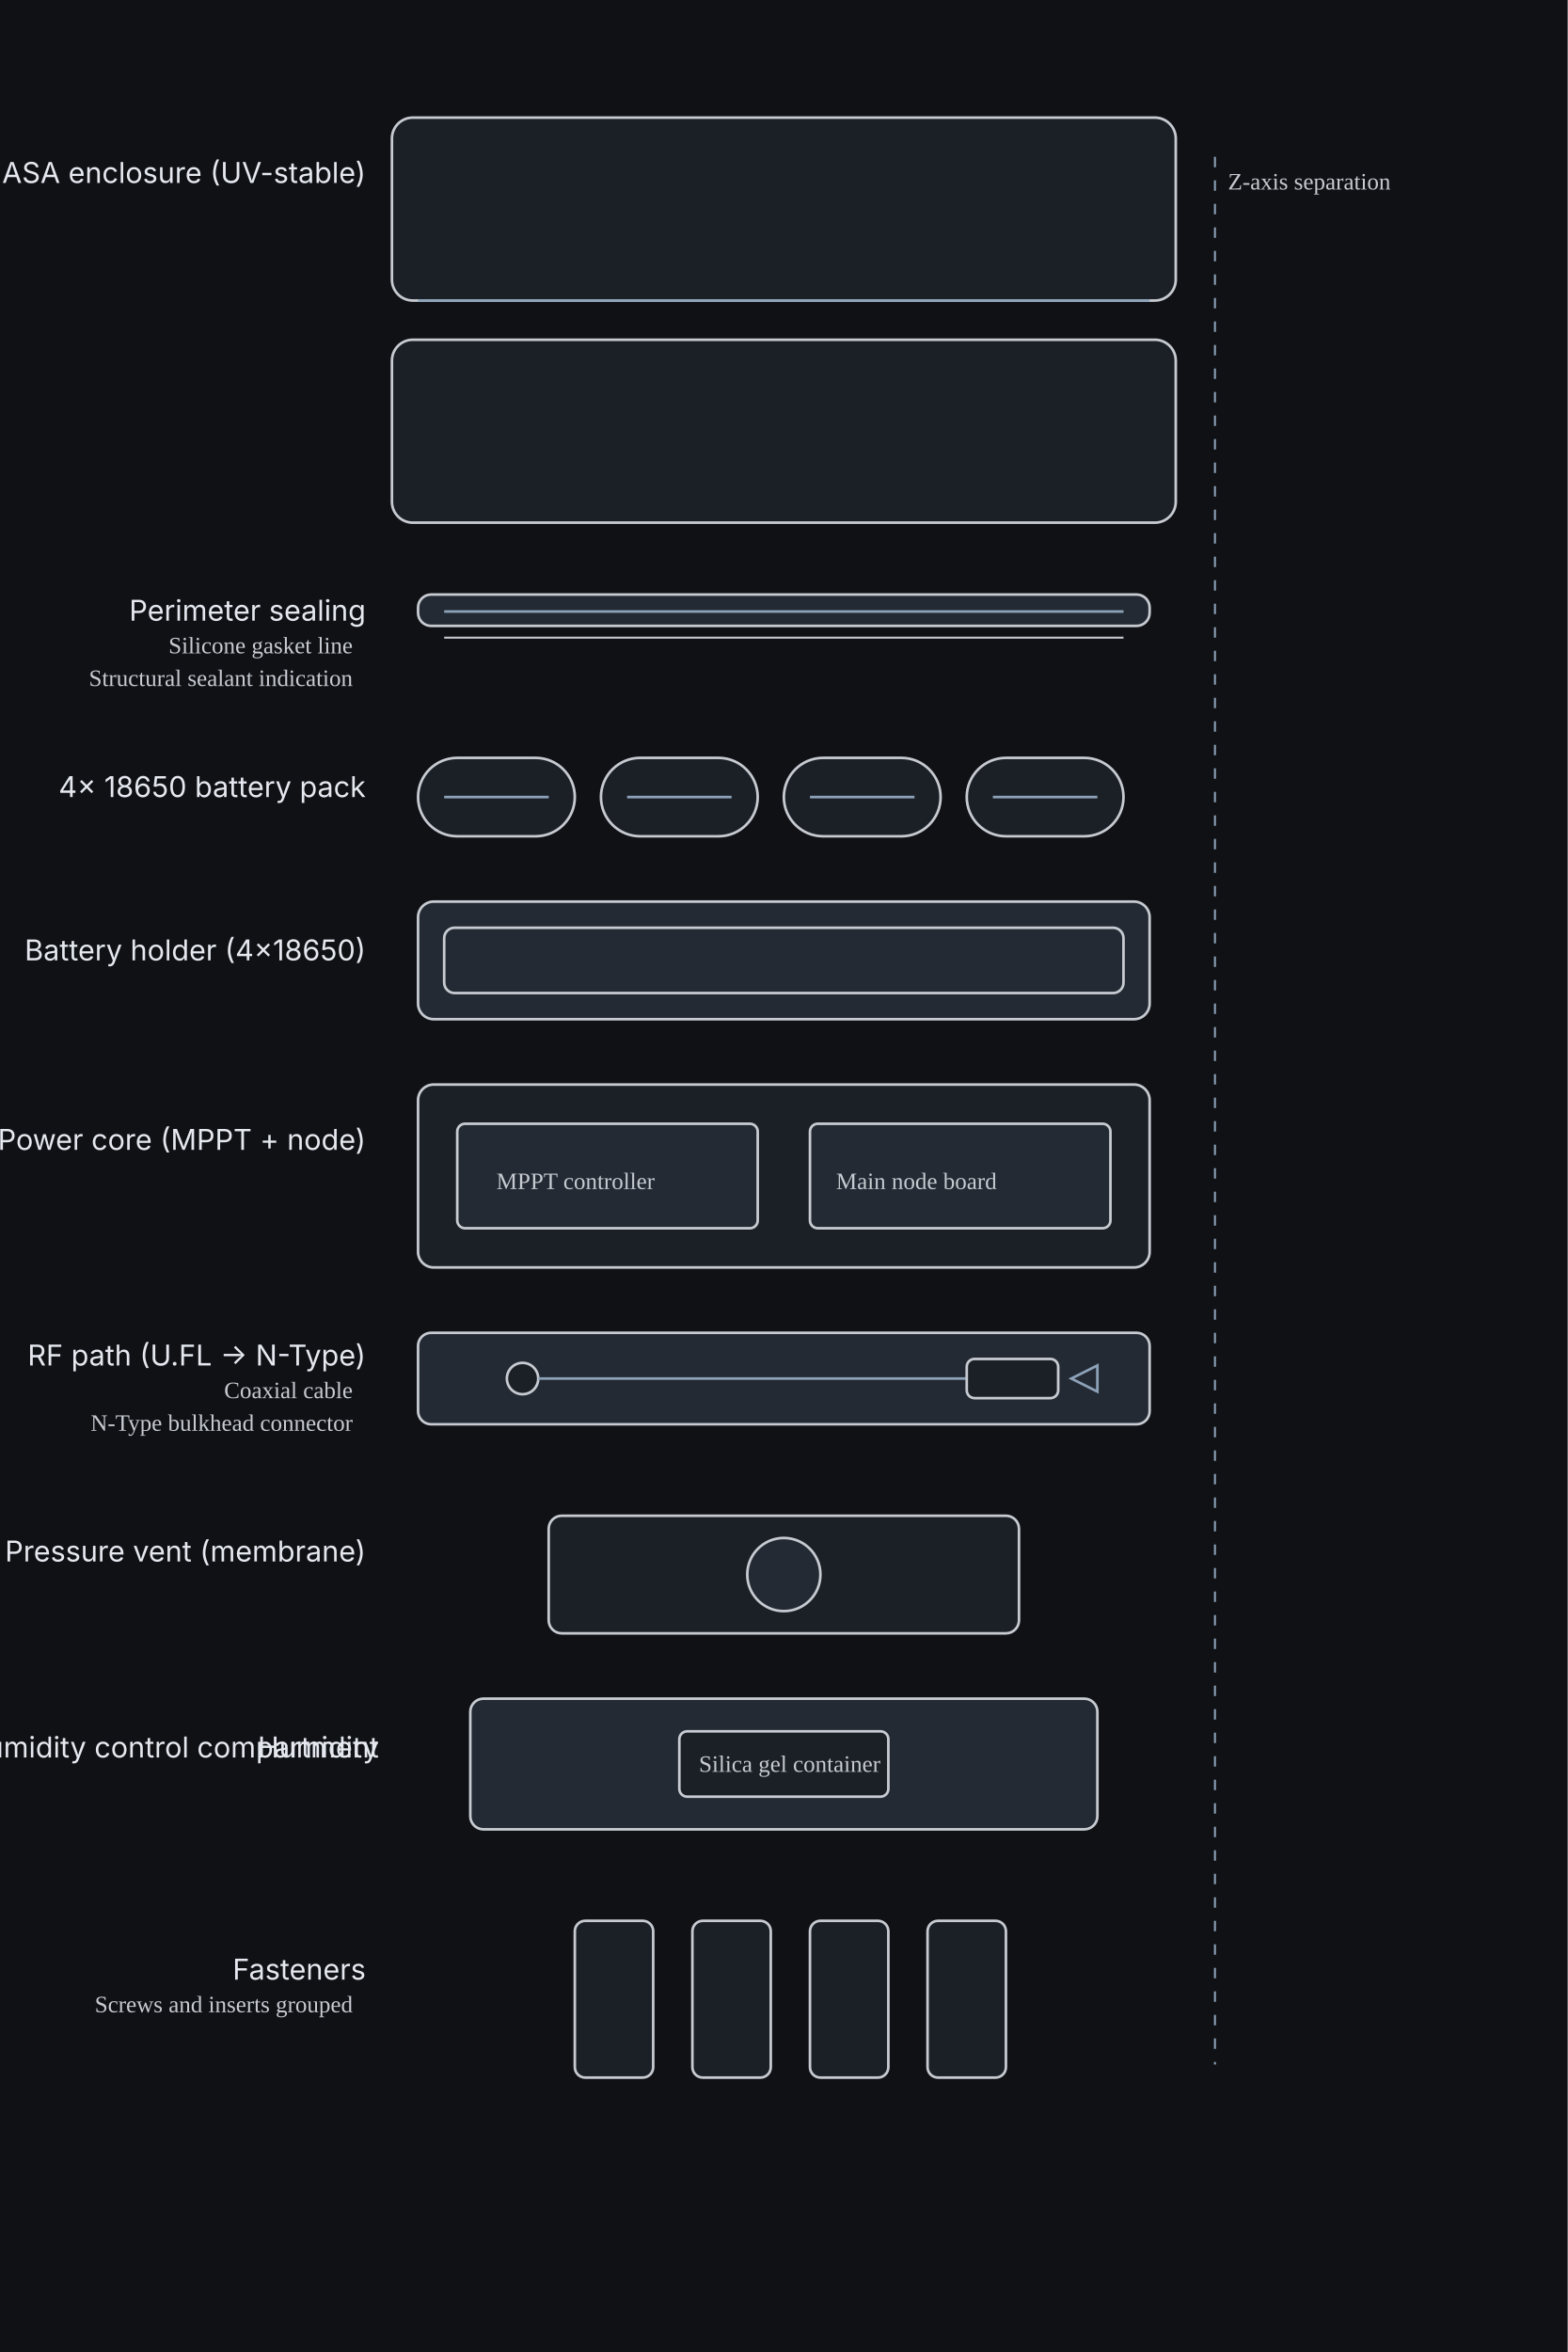
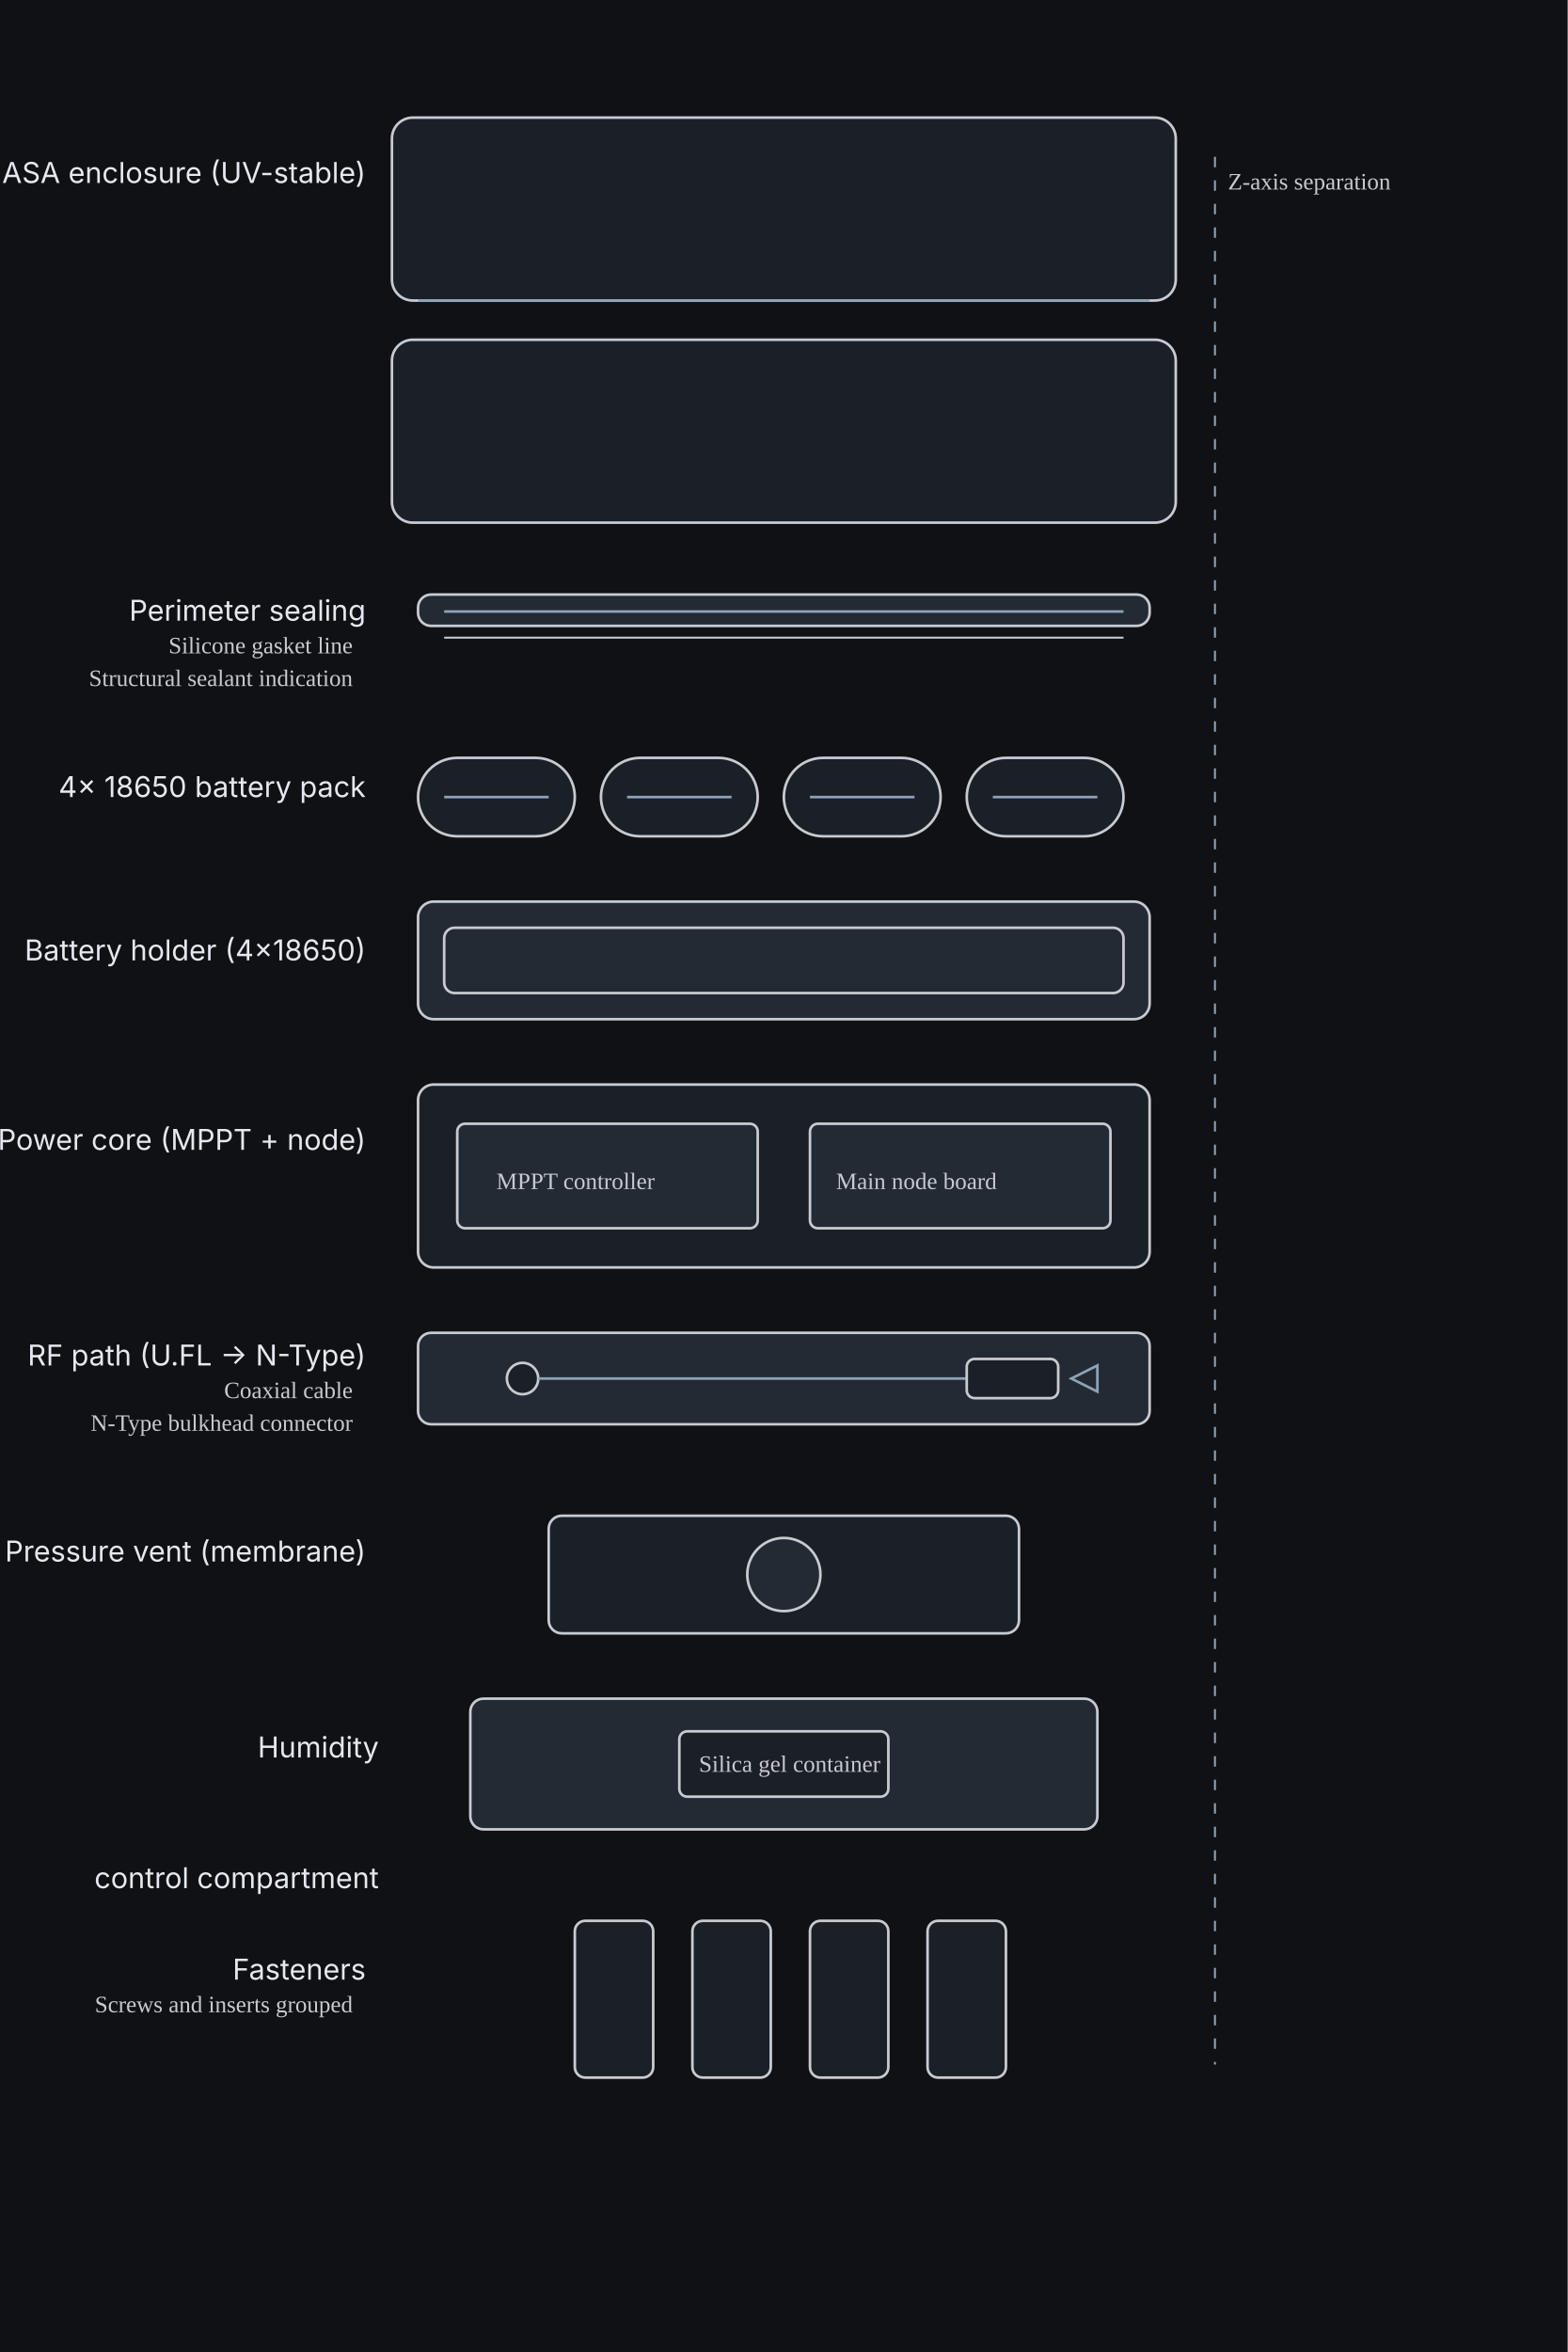
<svg xmlns="http://www.w3.org/2000/svg" width="1200" height="1800" viewBox="0 0 1200 1800">
  <defs>
    <style>
      .bg { fill: #0f1115; }
      .line { stroke: #c7cbd1; stroke-width: 2; fill: none; }
      .shape { fill: #1b2027; stroke: #c7cbd1; stroke-width: 2; }
      .shape-light { fill: #232a33; stroke: #c7cbd1; stroke-width: 2; }
      .accent { stroke: #8da2b8; stroke-width: 2; fill: none; }
      .label { fill: #e5e9ef; font-family: "Inter", "Segoe UI", Arial, sans-serif; font-size: 22px; }
      .small { font-size: 18px; fill: #c7cbd1; }
      .thin { stroke-width: 1.5; }
    </style>
  </defs>
  <rect class="bg" x="0" y="0" width="1200" height="1800" />
  <rect class="shape" x="300" y="90" width="600" height="140" rx="16" />
  <rect class="shape" x="300" y="260" width="600" height="140" rx="16" />
  <line class="accent" x1="320" y1="230" x2="880" y2="230" />
  <text class="label" text-anchor="end" x="280" y="140">ASA enclosure (UV-stable)</text>
  <rect class="shape-light" x="320" y="455" width="560" height="24" rx="10" />
  <line class="accent" x1="340" y1="468" x2="860" y2="468" />
  <path class="line thin" d="M340 488 L860 488" />
  <text class="label" text-anchor="end" x="280" y="475">Perimeter sealing</text>
  <text class="small" text-anchor="end" x="270" y="500">Silicone gasket line</text>
  <text class="small" text-anchor="end" x="270" y="525">Structural sealant indication</text>
  <g transform="translate(320,580)">
    <rect class="shape" x="0" y="0" width="120" height="60" rx="30" />
    <rect class="shape" x="140" y="0" width="120" height="60" rx="30" />
    <rect class="shape" x="280" y="0" width="120" height="60" rx="30" />
    <rect class="shape" x="420" y="0" width="120" height="60" rx="30" />
    <line class="accent" x1="20" y1="30" x2="100" y2="30" />
    <line class="accent" x1="160" y1="30" x2="240" y2="30" />
    <line class="accent" x1="300" y1="30" x2="380" y2="30" />
    <line class="accent" x1="440" y1="30" x2="520" y2="30" />
  </g>
  <text class="label" text-anchor="end" x="280" y="610">4× 18650 battery pack</text>
  <rect class="shape-light" x="320" y="690" width="560" height="90" rx="12" />
  <rect class="line" x="340" y="710" width="520" height="50" rx="8" />
  <text class="label" text-anchor="end" x="280" y="735">Battery holder (4×18650)</text>
  <rect class="shape" x="320" y="830" width="560" height="140" rx="12" />
  <rect class="shape-light" x="350" y="860" width="230" height="80" rx="6" />
  <rect class="shape-light" x="620" y="860" width="230" height="80" rx="6" />
  <text class="small" x="380" y="910">MPPT controller</text>
  <text class="small" x="640" y="910">Main node board</text>
  <text class="label" text-anchor="end" x="280" y="880">Power core (MPPT + node)</text>
  <g transform="translate(320,1020)">
    <rect class="shape-light" x="0" y="0" width="560" height="70" rx="10" />
    <circle class="shape" cx="80" cy="35" r="12" />
    <line class="accent" x1="92" y1="35" x2="420" y2="35" />
    <rect class="shape" x="420" y="20" width="70" height="30" rx="6" />
    <polygon class="accent" points="500,35 520,25 520,45" />
  </g>
  <text class="label" text-anchor="end" x="280" y="1045">RF path (U.FL → N-Type)</text>
  <text class="small" text-anchor="end" x="270" y="1070">Coaxial cable</text>
  <text class="small" text-anchor="end" x="270" y="1095">N-Type bulkhead connector</text>
  <rect class="shape" x="420" y="1160" width="360" height="90" rx="10" />
  <circle class="shape-light" cx="600" cy="1205" r="28" />
  <text class="label" text-anchor="end" x="280" y="1195">Pressure vent (membrane)</text>
  <rect class="shape-light" x="360" y="1300" width="480" height="100" rx="10" />
  <rect class="shape" x="520" y="1325" width="160" height="50" rx="6" />
  <text class="small" x="535" y="1356">Silica gel container</text>
  <text class="label" text-anchor="end" x="290" y="1345">Humidity</text>
-   <text class="label" text-anchor="end" x="290" y="1345">Humidity control compartment</text>
+   <text class="label" text-anchor="end" x="290" y="1445">control compartment</text>
  <g transform="translate(440,1470)">
    <rect class="shape" x="0" y="0" width="60" height="120" rx="8" />
    <rect class="shape" x="90" y="0" width="60" height="120" rx="8" />
    <rect class="shape" x="180" y="0" width="60" height="120" rx="8" />
    <rect class="shape" x="270" y="0" width="60" height="120" rx="8" />
  </g>
  <text class="label" text-anchor="end" x="280" y="1515">Fasteners</text>
  <text class="small" text-anchor="end" x="270" y="1540">Screws and inserts grouped</text>
  <text class="small" x="940" y="145">Z-axis separation</text>
  <line class="accent thin" x1="930" y1="120" x2="930" y2="1580" stroke-dasharray="8 10" />
</svg>
